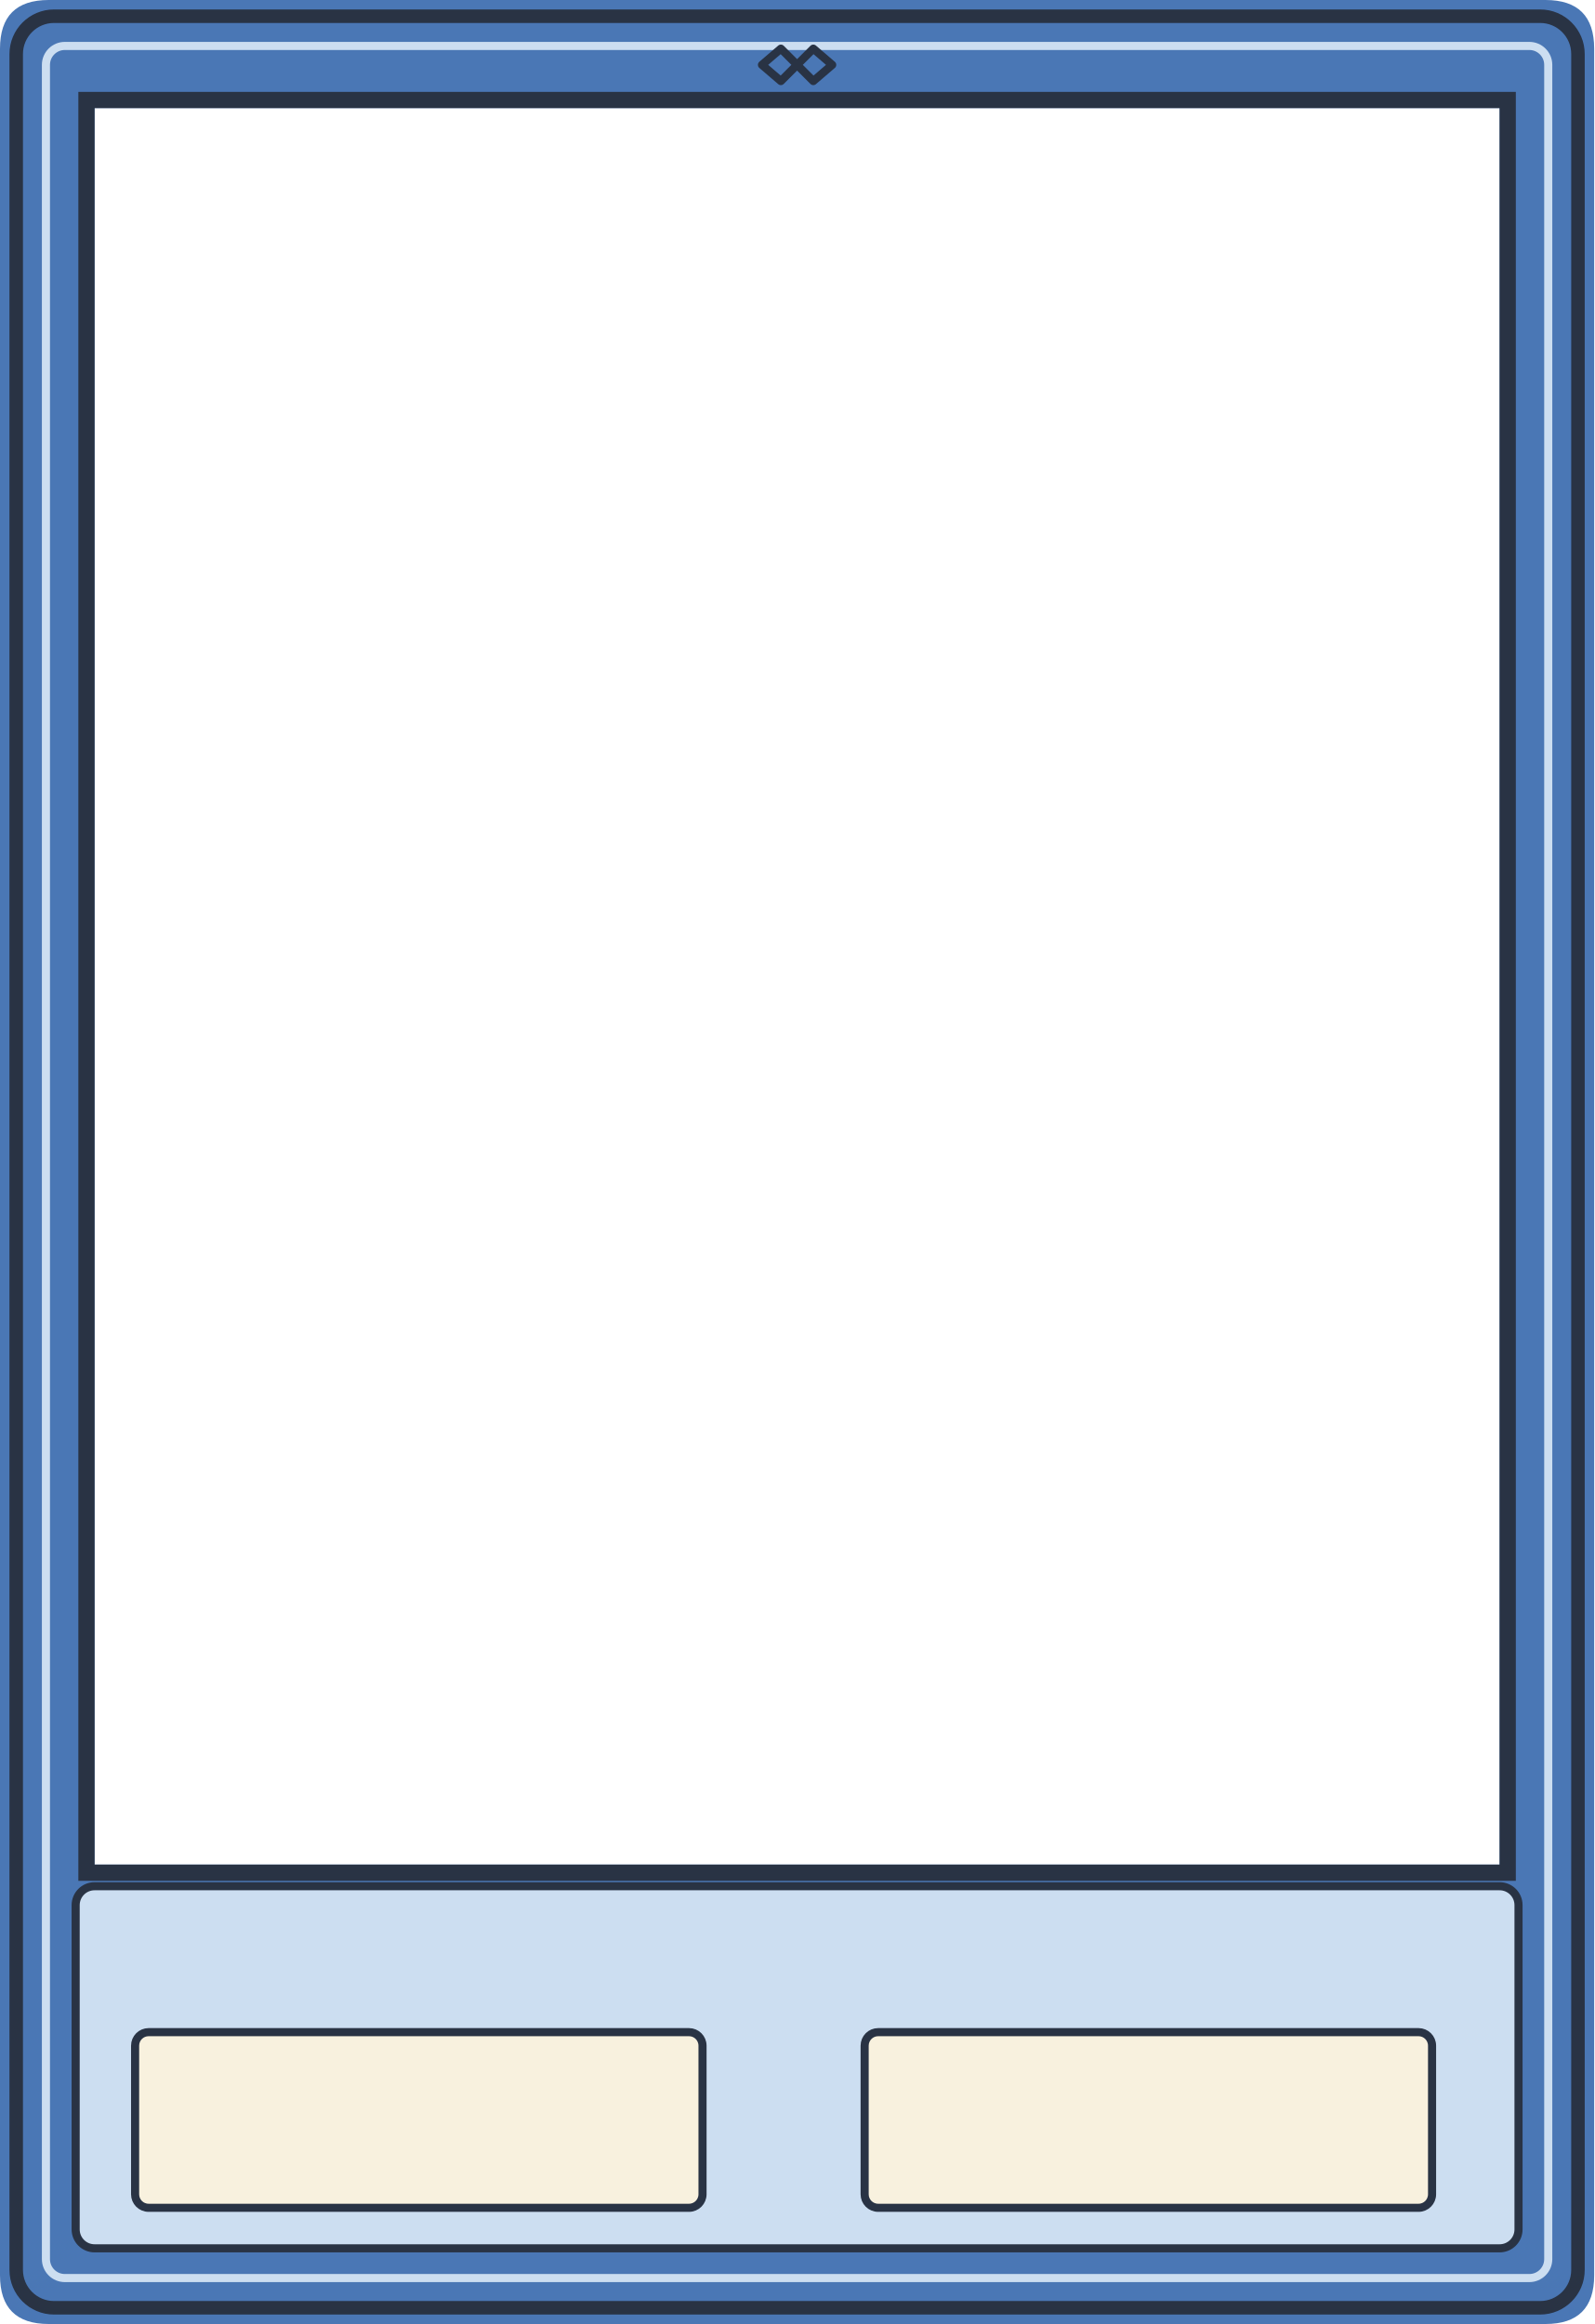
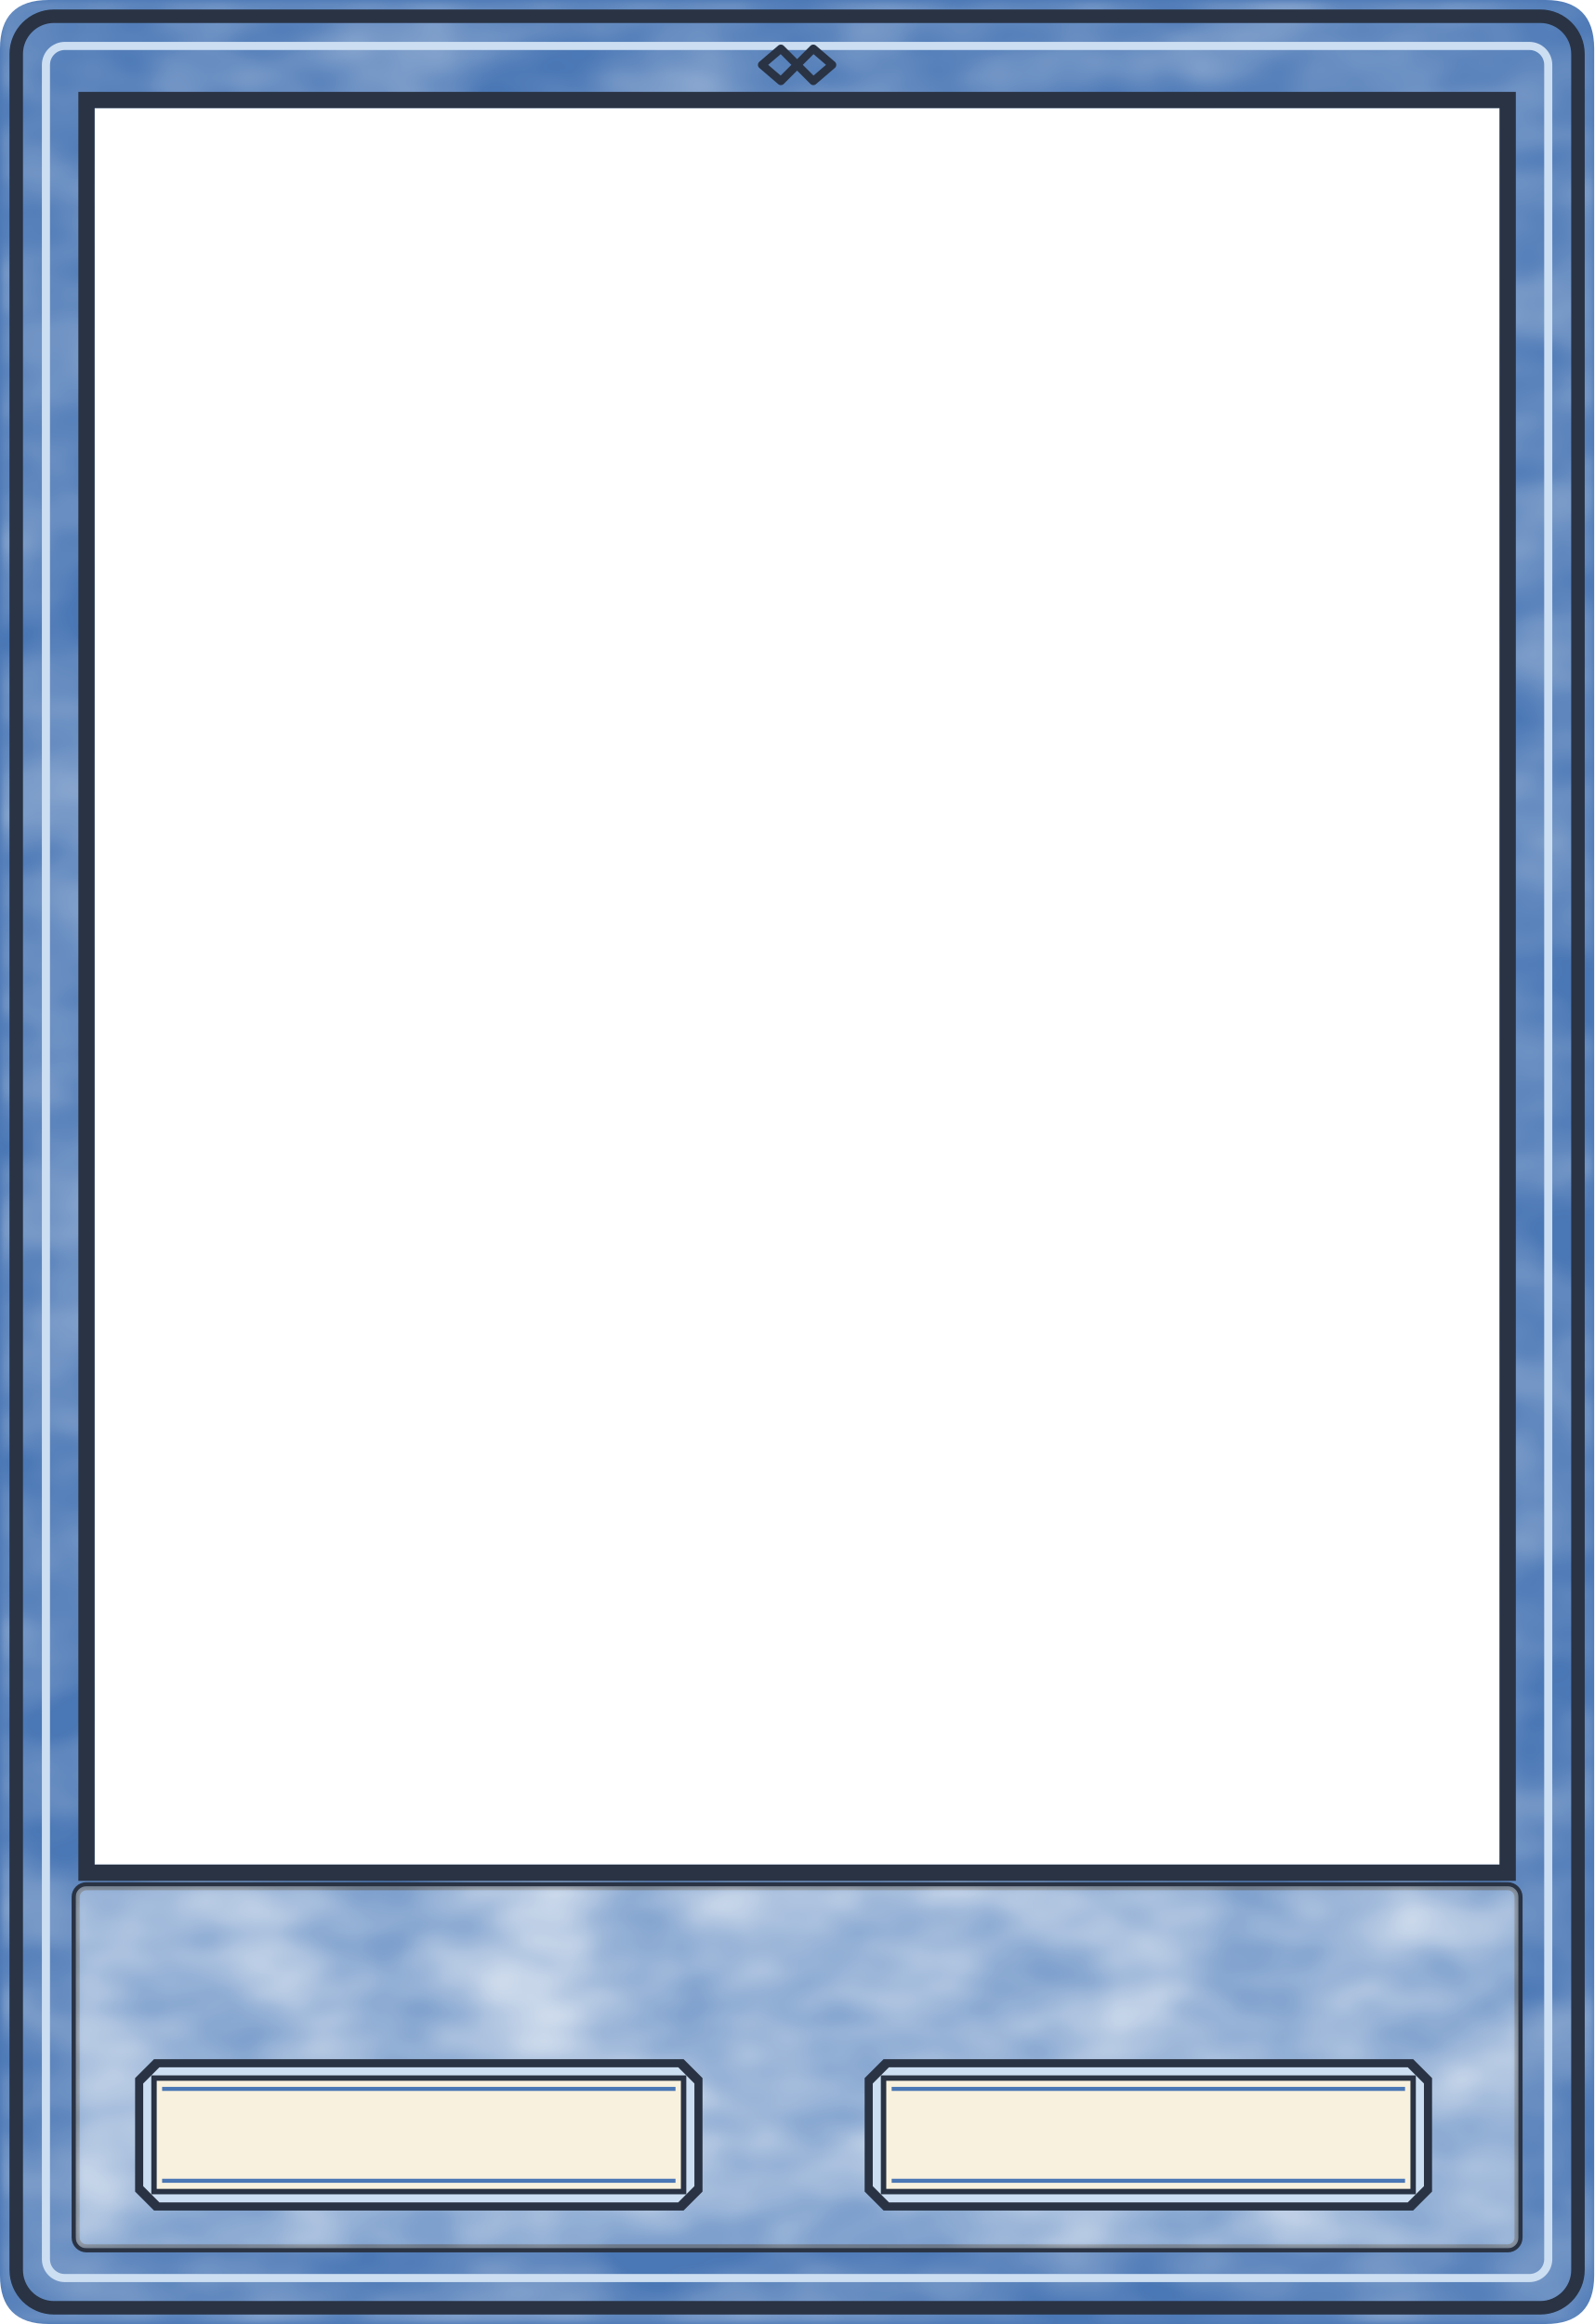
<svg xmlns="http://www.w3.org/2000/svg" width="590" height="860" viewBox="0 0 590 860">
  <g id="frame-base">
    <path fill="#4a77b5" fill-rule="evenodd" d="M18 0 H572 Q590 0 590 18 V842 Q590 860 572 860 H18 Q0 860 0 842 V18 Q0 0 18 0 Z M35 40 V690 H555 V40 Z" />
+   </g>
+   <g id="cloud-texture">
+     <defs>
+       <filter id="clouds" x="0" y="0" width="100%" height="100%">
+         <feTurbulence type="fractalNoise" baseFrequency=".018 .032" numOctaves="3" seed="19" />
+         <feColorMatrix type="matrix" values="0 0 0 0 1  0 0 0 0 1  0 0 0 0 1  1.3 0 0 0 -.35" />
+         <feGaussianBlur stdDeviation="1.4" />
+       </filter>
+       <clipPath id="band-clip">
+         <rect x="28" y="698" width="534" height="134" rx="4" />
+       </clipPath>
+       <clipPath id="frame-clip">
+         <path clip-rule="evenodd" d="M0 0 H590 V860 H0 Z M35 40 V690 H555 V40 Z" />
+       </clipPath>
+     </defs>
+     <g clip-path="url(#frame-clip)" opacity=".48">
+       <rect width="590" height="860" filter="url(#clouds)" />
+     </g>
  </g>
  <g id="border">
    <rect x="6" y="6" width="578" height="848" rx="14" fill="none" stroke="#293344" stroke-width="5" />
    <rect x="17" y="17" width="556" height="826" rx="7" fill="none" stroke="#ccdef1" stroke-width="3" />
    <rect x="32" y="37" width="526" height="656" fill="none" stroke="#293344" stroke-width="6" />
  </g>
  <g id="information-band">
-     <rect x="28" y="698" width="534" height="134" rx="7" fill="#ccdef1" stroke="#293344" stroke-width="3" />
-     <rect x="50" y="752" width="210" height="65" rx="5" fill="#f8f1de" stroke="#293344" stroke-width="3" />
-     <rect x="320" y="752" width="210" height="65" rx="5" fill="#f8f1de" stroke="#293344" stroke-width="3" />
+     <rect x="28" y="698" width="534" height="134" rx="4" fill="#4a77b5" stroke="#293344" stroke-width="3" />
+     <g clip-path="url(#band-clip)">
+       <rect x="28" y="698" width="534" height="134" fill="#ccdef1" opacity=".40" />
+       <rect x="28" y="698" width="534" height="134" filter="url(#clouds)" opacity=".85" />
+     </g>
+     <path d="M57 762 H253 L260 769 V811 L253 818 H57 L50 811 V769 Z" fill="#293344" />
+     <path d="M59 765 H251 L257 771 V809 L251 815 H59 L53 809 V771 Z" fill="#ccdef1" />
+     <rect x="57" y="769" width="196" height="42" fill="#f8f1de" stroke="#293344" stroke-width="2" />
+     <path d="M60 773 H250 M60 807 H250" stroke="#4a77b5" stroke-width="1.5" />
+     <path d="M327 762 H523 L530 769 V811 L523 818 H327 L320 811 V769 Z" fill="#293344" />
+     <path d="M329 765 H521 L527 771 V809 L521 815 H329 L323 809 V771 Z" fill="#ccdef1" />
+     <rect x="327" y="769" width="196" height="42" fill="#f8f1de" stroke="#293344" stroke-width="2" />
+     <path d="M330 773 H520 M330 807 H520" stroke="#4a77b5" stroke-width="1.5" />
  </g>
  <g id="type-signature">
    <path d="M-13 0 L-6 -6 L0 0 L6 -6 L13 0 L6 6 L0 0 L-6 6 Z" transform="translate(295 24)" fill="none" stroke="#293344" stroke-width="3" stroke-linejoin="round" />
  </g>
</svg>
